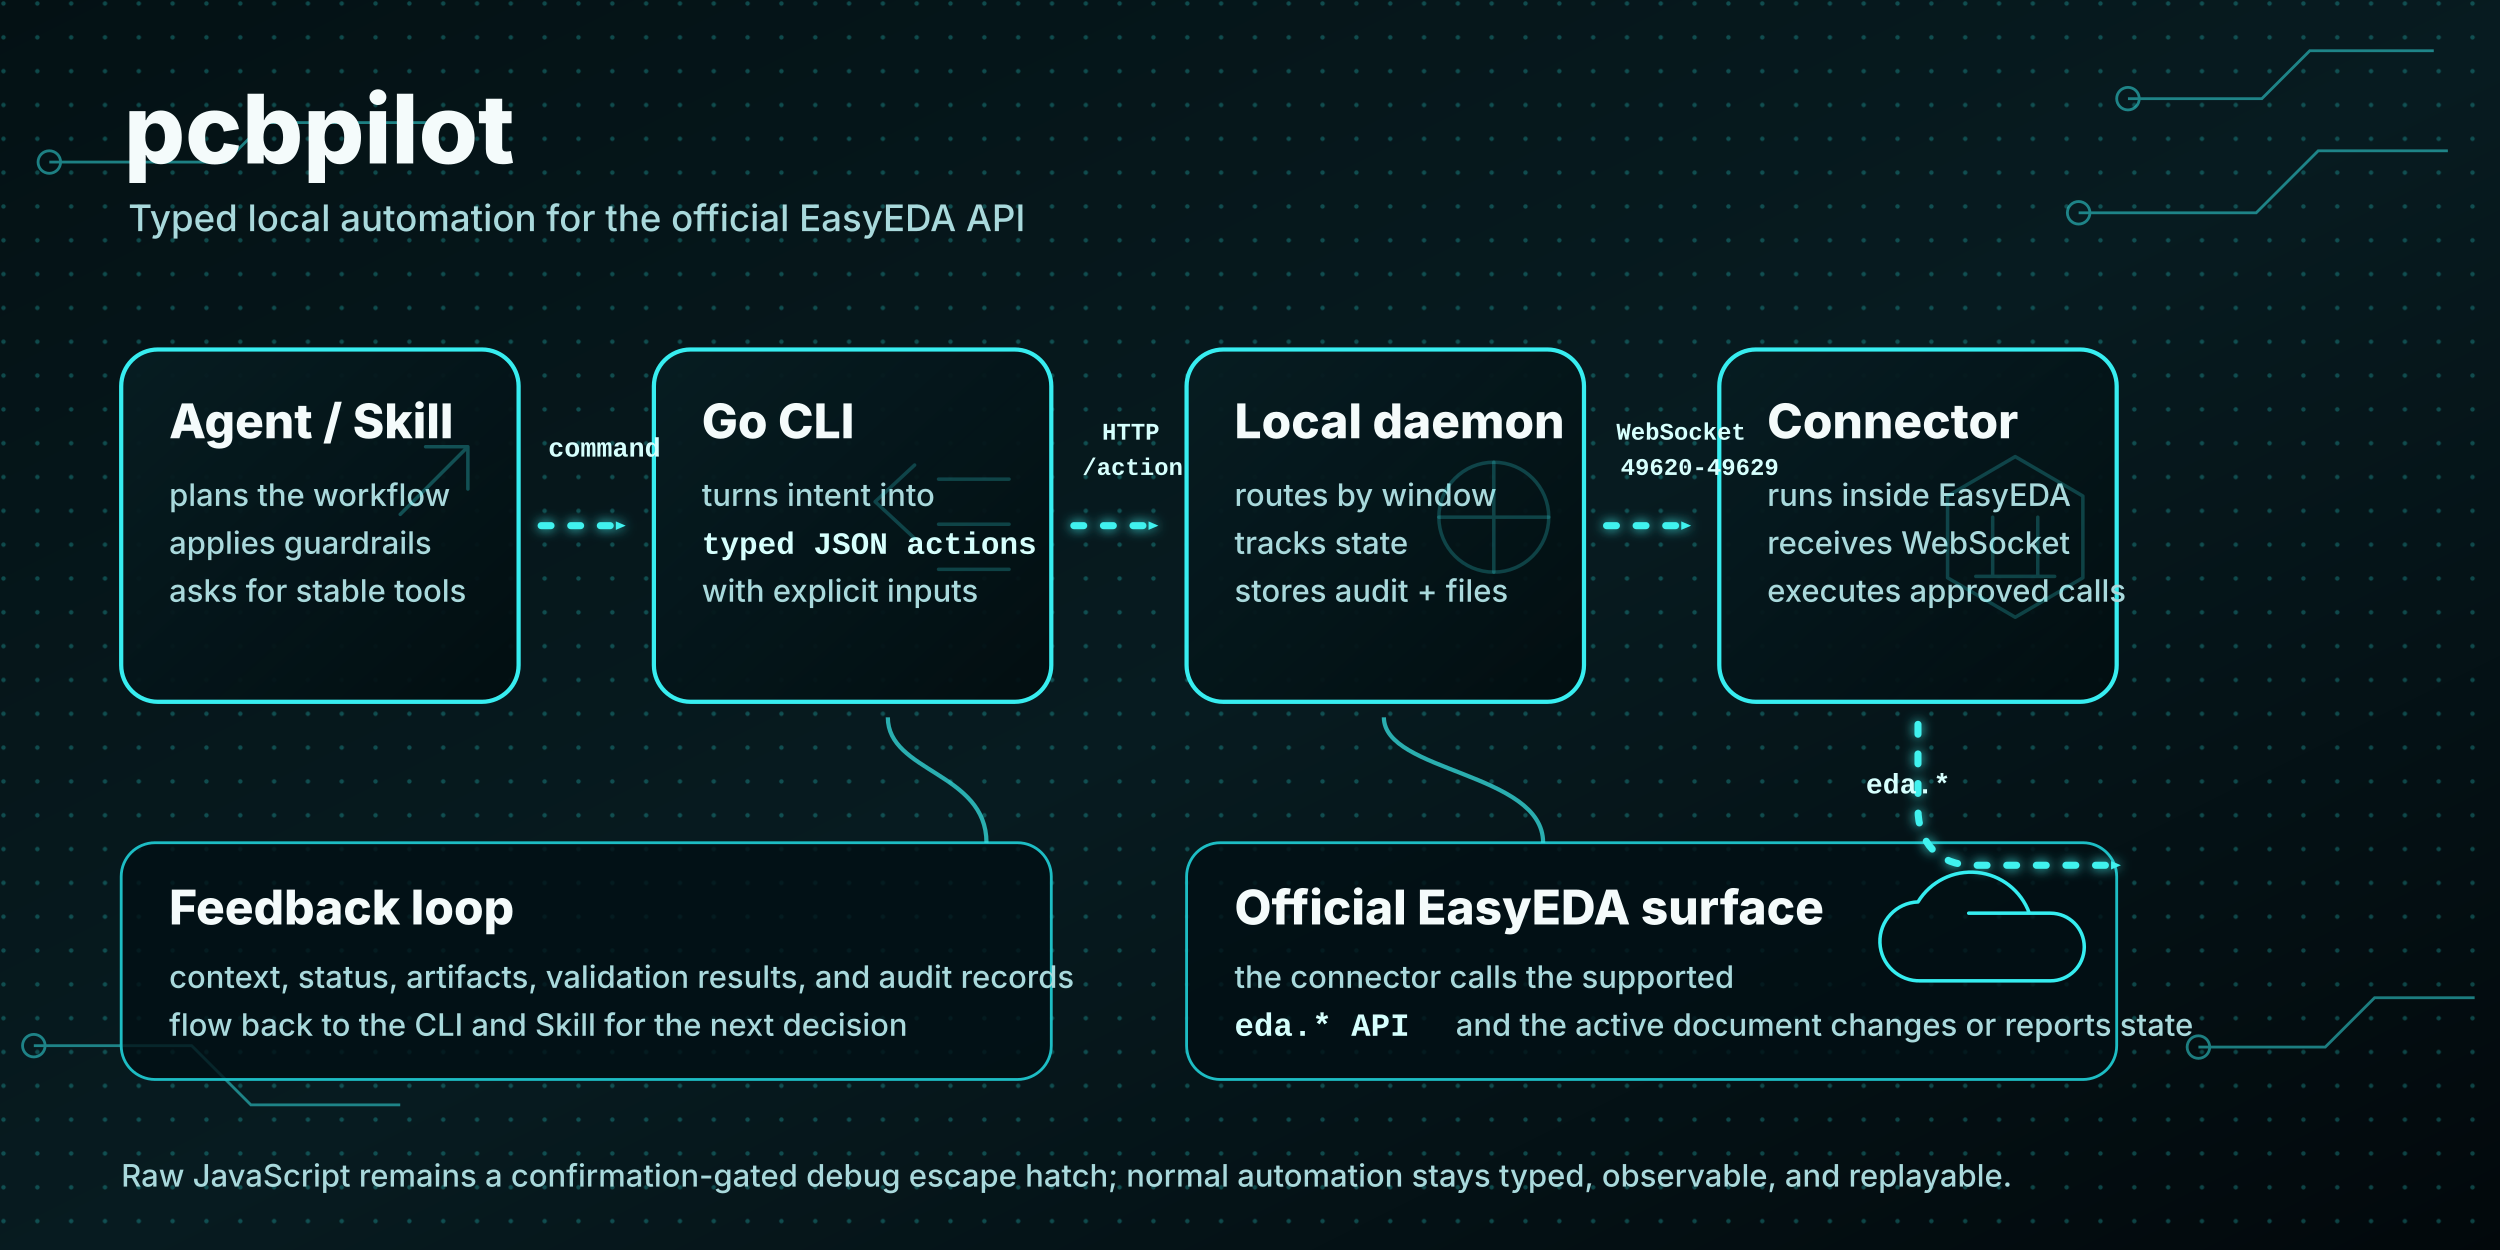
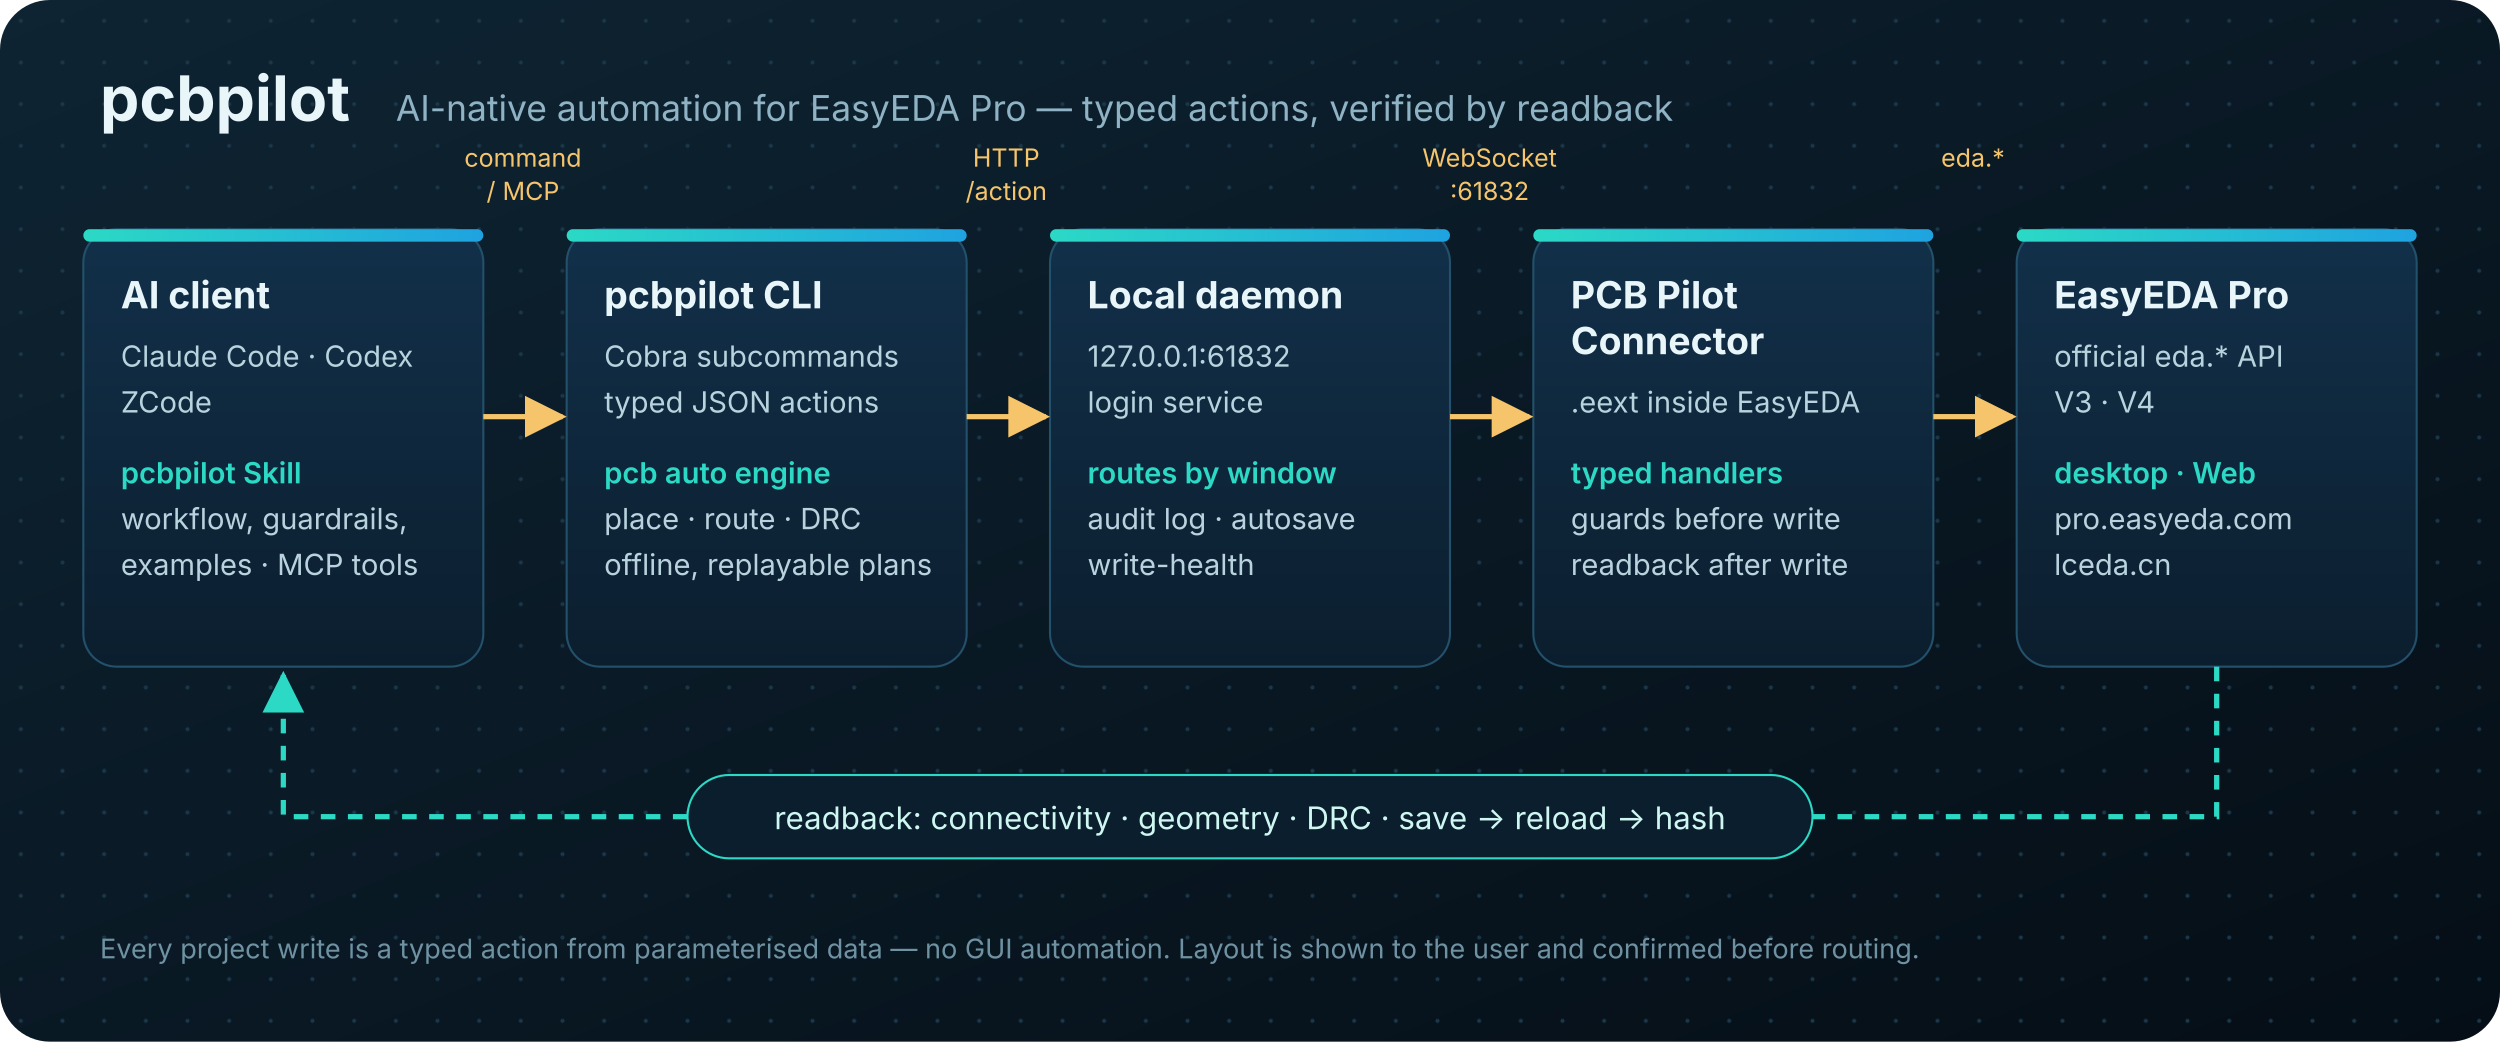
- <svg xmlns="http://www.w3.org/2000/svg" width="1774" height="887" viewBox="0 0 1774 887" role="img" aria-labelledby="title desc">
+ <svg xmlns="http://www.w3.org/2000/svg" viewBox="0 0 1200 500" width="1200" height="500" font-family="Inter, -apple-system, 'Segoe UI', Helvetica, Arial, sans-serif">
  <defs>
    <linearGradient id="bg" x1="0" y1="0" x2="1" y2="1">
-       <stop offset="0" stop-color="#041114" />
-       <stop offset="0.52" stop-color="#071b20" />
-       <stop offset="1" stop-color="#02080b" />
+       <stop offset="0" stop-color="#0E2433" />
+       <stop offset="1" stop-color="#050E16" />
    </linearGradient>
-     <linearGradient id="card" x1="0" y1="0" x2="1" y2="1">
-       <stop offset="0" stop-color="#071d22" stop-opacity="0.96" />
-       <stop offset="1" stop-color="#020d10" stop-opacity="0.92" />
+     <pattern id="grid" width="20" height="20" patternUnits="userSpaceOnUse">
+       <circle cx="10" cy="10" r="1" fill="#1A3547" />
+     </pattern>
+     <linearGradient id="card" x1="0" y1="0" x2="0" y2="1">
+       <stop offset="0" stop-color="#12304A" />
+       <stop offset="1" stop-color="#0B1E2E" />
    </linearGradient>
    <linearGradient id="accent" x1="0" y1="0" x2="1" y2="0">
-       <stop offset="0" stop-color="#43f7f2" />
-       <stop offset="1" stop-color="#16b6d4" />
+       <stop offset="0" stop-color="#2BD9C5" />
+       <stop offset="1" stop-color="#1FA3E0" />
    </linearGradient>
-     <pattern id="dots" width="24" height="24" patternUnits="userSpaceOnUse">
-       <circle cx="2.5" cy="2.5" r="1.6" fill="#2ff3ee" opacity="0.24" />
-     </pattern>
-     <filter id="glow" x="-50%" y="-50%" width="200%" height="200%">
-       <feGaussianBlur stdDeviation="4" result="blur" />
-       <feMerge>
-         <feMergeNode in="blur" />
-         <feMergeNode in="SourceGraphic" />
-       </feMerge>
-     </filter>
-     <marker id="arrow" markerWidth="10" markerHeight="10" refX="9" refY="5" orient="auto" markerUnits="userSpaceOnUse">
-       <path d="M2,2 L9,5 L2,8 Z" fill="#40f2ef" />
+     <marker id="arrow" viewBox="0 0 10 10" refX="9" refY="5" markerWidth="8" markerHeight="8" orient="auto">
+       <path d="M0 0 L10 5 L0 10 z" fill="#F6C56B" />
    </marker>
-     <style>
-       .label { fill: #f4fbfb; font-family: Inter, ui-sans-serif, system-ui, -apple-system, BlinkMacSystemFont, "Segoe UI", sans-serif; font-weight: 760; }
-       .small { fill: #a9d9dc; font-family: Inter, ui-sans-serif, system-ui, -apple-system, BlinkMacSystemFont, "Segoe UI", sans-serif; font-weight: 520; }
-       .mono { fill: #d6fffd; font-family: "SFMono-Regular", Consolas, "Liberation Mono", monospace; font-weight: 640; }
-       .stroke { stroke: #35edf0; stroke-width: 2.5; fill: none; }
-       .soft { stroke: #35edf0; stroke-width: 2; fill: none; opacity: 0.5; }
-     </style>
+     <marker id="arrowBack" viewBox="0 0 10 10" refX="9" refY="5" markerWidth="8" markerHeight="8" orient="auto">
+       <path d="M0 0 L10 5 L0 10 z" fill="#2BD9C5" />
+     </marker>
  </defs>
-   <rect width="1774" height="887" fill="url(#bg)" />
-   <rect width="1774" height="887" fill="url(#dots)" />
-   <g opacity="0.5" class="soft">
-     <path d="M35 115 H160 M160 115 l28 -28 h115" />
-     <path d="M1510 70 h95 l34 -34 h88" />
-     <path d="M1475 151 h126 l44 -44 h92" />
-     <path d="M24 742 h112 l42 42 h106" />
-     <path d="M1560 743 h90 l35 -35 h71" />
-     <circle cx="35" cy="115" r="8" />
-     <circle cx="1510" cy="70" r="8" />
-     <circle cx="1475" cy="151" r="8" />
-     <circle cx="24" cy="742" r="8" />
-     <circle cx="1560" cy="743" r="8" />
+   <rect width="1200" height="500" rx="24" fill="url(#bg)" />
+   <rect width="1200" height="500" rx="24" fill="url(#grid)" />
+   <text x="48" y="58" font-size="30" font-weight="700" fill="#E8F6FA">pcbpilot</text>
+   <text x="190" y="58" font-size="17" fill="#8FB3C4">AI-native automation for EasyEDA Pro — typed actions, verified by readback</text>
+   <g font-size="14" fill="#B9D3DE">
+     <g>
+       <rect x="40" y="110" width="192" height="210" rx="16" fill="url(#card)" stroke="#23506A" />
+       <rect x="40" y="110" width="192" height="6" rx="3" fill="url(#accent)" />
+       <text x="58" y="148" font-size="18" font-weight="700" fill="#E8F6FA">AI client</text>
+       <text x="58" y="176">Claude Code · Codex</text>
+       <text x="58" y="198">ZCode</text>
+       <text x="58" y="232" fill="#2BD9C5" font-weight="600">pcbpilot Skill</text>
+       <text x="58" y="254">workflow, guardrails,</text>
+       <text x="58" y="276">examples · MCP tools</text>
+     </g>
+     <g>
+       <rect x="272" y="110" width="192" height="210" rx="16" fill="url(#card)" stroke="#23506A" />
+       <rect x="272" y="110" width="192" height="6" rx="3" fill="url(#accent)" />
+       <text x="290" y="148" font-size="18" font-weight="700" fill="#E8F6FA">pcbpilot CLI</text>
+       <text x="290" y="176">Cobra subcommands</text>
+       <text x="290" y="198">typed JSON actions</text>
+       <text x="290" y="232" fill="#2BD9C5" font-weight="600">pcb auto engine</text>
+       <text x="290" y="254">place · route · DRC</text>
+       <text x="290" y="276">offline, replayable plans</text>
+     </g>
+     <g>
+       <rect x="504" y="110" width="192" height="210" rx="16" fill="url(#card)" stroke="#23506A" />
+       <rect x="504" y="110" width="192" height="6" rx="3" fill="url(#accent)" />
+       <text x="522" y="148" font-size="18" font-weight="700" fill="#E8F6FA">Local daemon</text>
+       <text x="522" y="176">127.0.0.1:61832</text>
+       <text x="522" y="198">login service</text>
+       <text x="522" y="232" fill="#2BD9C5" font-weight="600">routes by window</text>
+       <text x="522" y="254">audit log · autosave</text>
+       <text x="522" y="276">write-health</text>
+     </g>
+     <g>
+       <rect x="736" y="110" width="192" height="210" rx="16" fill="url(#card)" stroke="#23506A" />
+       <rect x="736" y="110" width="192" height="6" rx="3" fill="url(#accent)" />
+       <text x="754" y="148" font-size="18" font-weight="700" fill="#E8F6FA">PCB Pilot</text>
+       <text x="754" y="170" font-size="18" font-weight="700" fill="#E8F6FA">Connector</text>
+       <text x="754" y="198">.eext inside EasyEDA</text>
+       <text x="754" y="232" fill="#2BD9C5" font-weight="600">typed handlers</text>
+       <text x="754" y="254">guards before write</text>
+       <text x="754" y="276">readback after write</text>
+     </g>
+     <g>
+       <rect x="968" y="110" width="192" height="210" rx="16" fill="url(#card)" stroke="#23506A" />
+       <rect x="968" y="110" width="192" height="6" rx="3" fill="url(#accent)" />
+       <text x="986" y="148" font-size="18" font-weight="700" fill="#E8F6FA">EasyEDA Pro</text>
+       <text x="986" y="176">official eda.* API</text>
+       <text x="986" y="198">V3 · V4</text>
+       <text x="986" y="232" fill="#2BD9C5" font-weight="600">desktop · Web</text>
+       <text x="986" y="254">pro.easyeda.com</text>
+       <text x="986" y="276">lceda.cn</text>
+     </g>
  </g>
-   <text x="88" y="116" class="label" font-size="68">pcbpilot</text>
-   <text x="91" y="164" class="small" font-size="26">Typed local automation for the official EasyEDA API</text>
-   <g transform="translate(86 248)">
-     <rect x="0" y="0" width="282" height="250" rx="26" fill="url(#card)" stroke="#37edf0" stroke-width="3" />
-     <text x="34" y="63" class="label" font-size="34">Agent / Skill</text>
-     <text x="34" y="111" class="small" font-size="22">plans the workflow</text>
-     <text x="34" y="145" class="small" font-size="22">applies guardrails</text>
-     <text x="34" y="179" class="small" font-size="22">asks for stable tools</text>
-     <path d="M216 69 h30 v30 M246 69 l-48 48" class="stroke" stroke-linecap="round" stroke-linejoin="round" opacity="0.28" />
+   <g stroke="#F6C56B" stroke-width="2.5" fill="none" marker-end="url(#arrow)">
+     <path d="M232 200 H270" />
+     <path d="M464 200 H502" />
+     <path d="M696 200 H734" />
+     <path d="M928 200 H966" />
  </g>
-   <g transform="translate(464 248)">
-     <rect x="0" y="0" width="282" height="250" rx="26" fill="url(#card)" stroke="#37edf0" stroke-width="3" />
-     <text x="34" y="63" class="label" font-size="34">Go CLI</text>
-     <text x="34" y="111" class="small" font-size="22">turns intent into</text>
-     <text x="34" y="145" class="mono" font-size="22">typed JSON actions</text>
-     <text x="34" y="179" class="small" font-size="22">with explicit inputs</text>
-     <path d="M202 92 h50 M202 124 h50 M202 156 h50" class="stroke" stroke-linecap="round" opacity="0.22" />
-     <path d="M185 82 l-28 26 28 26" class="stroke" stroke-linecap="round" stroke-linejoin="round" opacity="0.22" />
+   <g font-size="12" fill="#F6C56B" text-anchor="middle">
+     <text x="251" y="80">command</text>
+     <text x="251" y="96">/ MCP</text>
+     <text x="483" y="80">HTTP</text>
+     <text x="483" y="96">/action</text>
+     <text x="715" y="80">WebSocket</text>
+     <text x="715" y="96">:61832</text>
+     <text x="947" y="80">eda.*</text>
  </g>
-   <g transform="translate(842 248)">
-     <rect x="0" y="0" width="282" height="250" rx="26" fill="url(#card)" stroke="#37edf0" stroke-width="3" />
-     <text x="34" y="63" class="label" font-size="34">Local daemon</text>
-     <text x="34" y="111" class="small" font-size="22">routes by window</text>
-     <text x="34" y="145" class="small" font-size="22">tracks state</text>
-     <text x="34" y="179" class="small" font-size="22">stores audit + files</text>
-     <circle cx="218" cy="119" r="39" class="stroke" opacity="0.22" />
-     <path d="M218 80 v78 M179 119 h78" class="stroke" stroke-linecap="round" opacity="0.22" />
-   </g>
-   <g transform="translate(1220 248)">
-     <rect x="0" y="0" width="282" height="250" rx="26" fill="url(#card)" stroke="#37edf0" stroke-width="3" />
-     <text x="34" y="63" class="label" font-size="34">Connector</text>
-     <text x="34" y="111" class="small" font-size="22">runs inside EasyEDA</text>
-     <text x="34" y="145" class="small" font-size="22">receives WebSocket</text>
-     <text x="34" y="179" class="small" font-size="22">executes approved calls</text>
-     <path d="M210 76 l48 28 v58 l-48 28 -48 -28 v-58 z" class="stroke" stroke-linejoin="round" opacity="0.22" />
-     <path d="M194 119 v42 M226 119 v42 M182 161 h56" class="stroke" stroke-linecap="round" opacity="0.22" />
-   </g>
-   <g transform="translate(842 598)">
-     <rect x="0" y="0" width="660" height="168" rx="24" fill="#021014" fill-opacity="0.8" stroke="#1dbdc4" stroke-width="2" />
-     <text x="34" y="58" class="label" font-size="34">Official EasyEDA surface</text>
-     <text x="34" y="103" class="small" font-size="22">the connector calls the supported</text>
-     <text x="34" y="137" class="mono" font-size="23">eda.* API</text>
-     <text x="191" y="137" class="small" font-size="22">and the active document changes or reports state</text>
-     <path d="M555 50 h58 a24 24 0 0 1 0 48 h-92 a28 28 0 0 1 -2 -56 44 44 0 0 1 79 8" class="stroke" stroke-linecap="round" stroke-linejoin="round" />
-   </g>
-   <g filter="url(#glow)">
-     <line x1="384" y1="373" x2="444" y2="373" stroke="#40f2ef" stroke-width="5" stroke-linecap="round" stroke-dasharray="7 14" marker-end="url(#arrow)" />
-     <line x1="762" y1="373" x2="822" y2="373" stroke="#40f2ef" stroke-width="5" stroke-linecap="round" stroke-dasharray="7 14" marker-end="url(#arrow)" />
-     <line x1="1140" y1="373" x2="1200" y2="373" stroke="#40f2ef" stroke-width="5" stroke-linecap="round" stroke-dasharray="7 14" marker-end="url(#arrow)" />
-     <path d="M1361 514 V574 C1361 598 1376 614 1400 614 H1505" stroke="#40f2ef" stroke-width="5" stroke-linecap="round" stroke-dasharray="7 14" marker-end="url(#arrow)" fill="none" />
-   </g>
-   <text x="389" y="324" class="mono" font-size="19">command</text>
-   <text x="782" y="312" class="mono" font-size="17">HTTP</text>
-   <text x="768" y="337" class="mono" font-size="17">/action</text>
-   <text x="1147" y="312" class="mono" font-size="17">WebSocket</text>
-   <text x="1150" y="337" class="mono" font-size="17">49620-49629</text>
-   <text x="1324" y="563" class="mono" font-size="20">eda.*</text>
-   <g transform="translate(86 598)">
-     <rect x="0" y="0" width="660" height="168" rx="24" fill="#021014" fill-opacity="0.8" stroke="#1dbdc4" stroke-width="2" />
-     <text x="34" y="58" class="label" font-size="34">Feedback loop</text>
-     <text x="34" y="103" class="small" font-size="22">context, status, artifacts, validation results, and audit records</text>
-     <text x="34" y="137" class="small" font-size="22">flow back to the CLI and Skill for the next decision</text>
-   </g>
-   <path d="M828 682 H766" stroke="#40f2ef" stroke-width="5" stroke-linecap="round" stroke-dasharray="7 14" marker-end="url(#arrow)" filter="url(#glow)" />
-   <path d="M700 598 C700 548 630 548 630 509" stroke="#38e7e8" stroke-width="3" fill="none" opacity="0.72" />
-   <path d="M1095 598 C1095 548 982 548 982 509" stroke="#38e7e8" stroke-width="3" fill="none" opacity="0.72" />
-   <g transform="translate(86 800)">
-     <line x1="0" y1="0" x2="1416" y2="0" stroke="url(#accent)" stroke-width="2" />
-     <text x="0" y="42" class="small" font-size="22">Raw JavaScript remains a confirmation-gated debug escape hatch; normal automation stays typed, observable, and replayable.</text>
-   </g>
+   <path d="M1064 320 V392 H136 V324" stroke="#2BD9C5" stroke-width="2.5" fill="none" stroke-dasharray="7 6" marker-end="url(#arrowBack)" />
+   <rect x="330" y="372" width="540" height="40" rx="20" fill="#0B1E2E" stroke="#2BD9C5" />
+   <text x="600" y="398" font-size="15" fill="#CFF7F1" text-anchor="middle">readback: connectivity · geometry · DRC · save → reload → hash</text>
+   <text x="48" y="460" font-size="13" fill="#6F92A3">Every project write is a typed action from parameterised data — no GUI automation. Layout is shown to the user and confirmed before routing.</text>
</svg>
